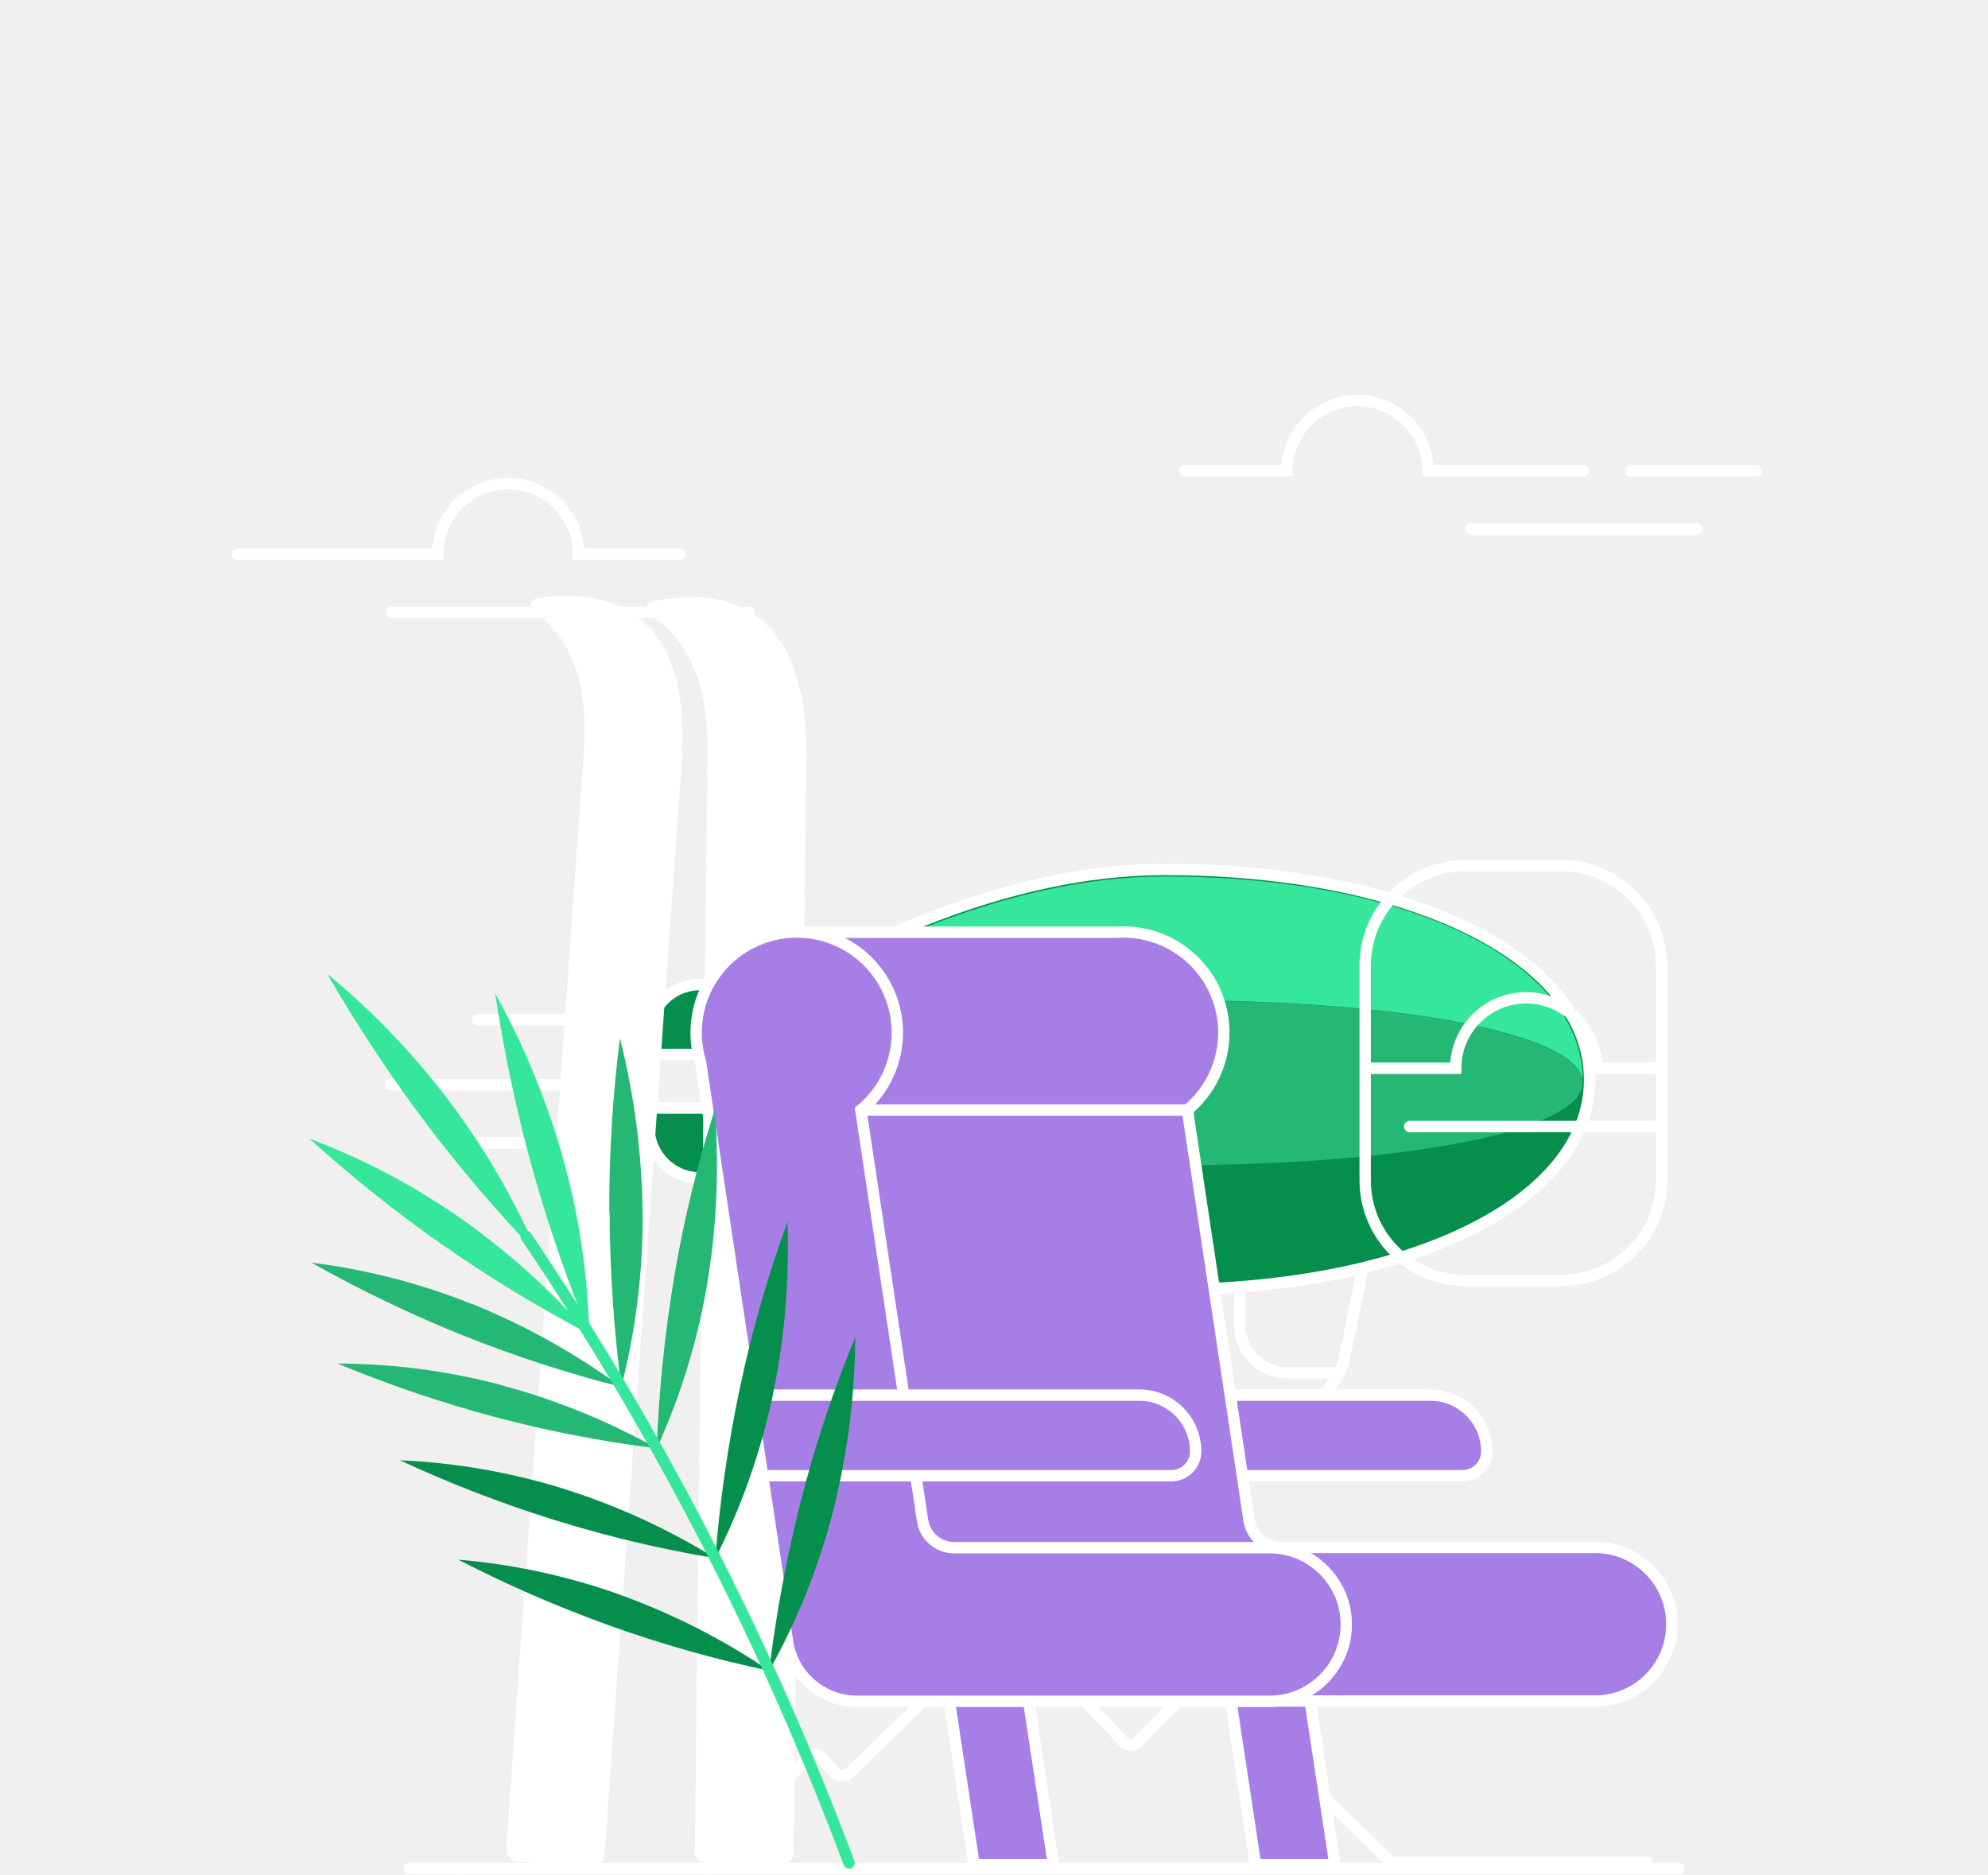
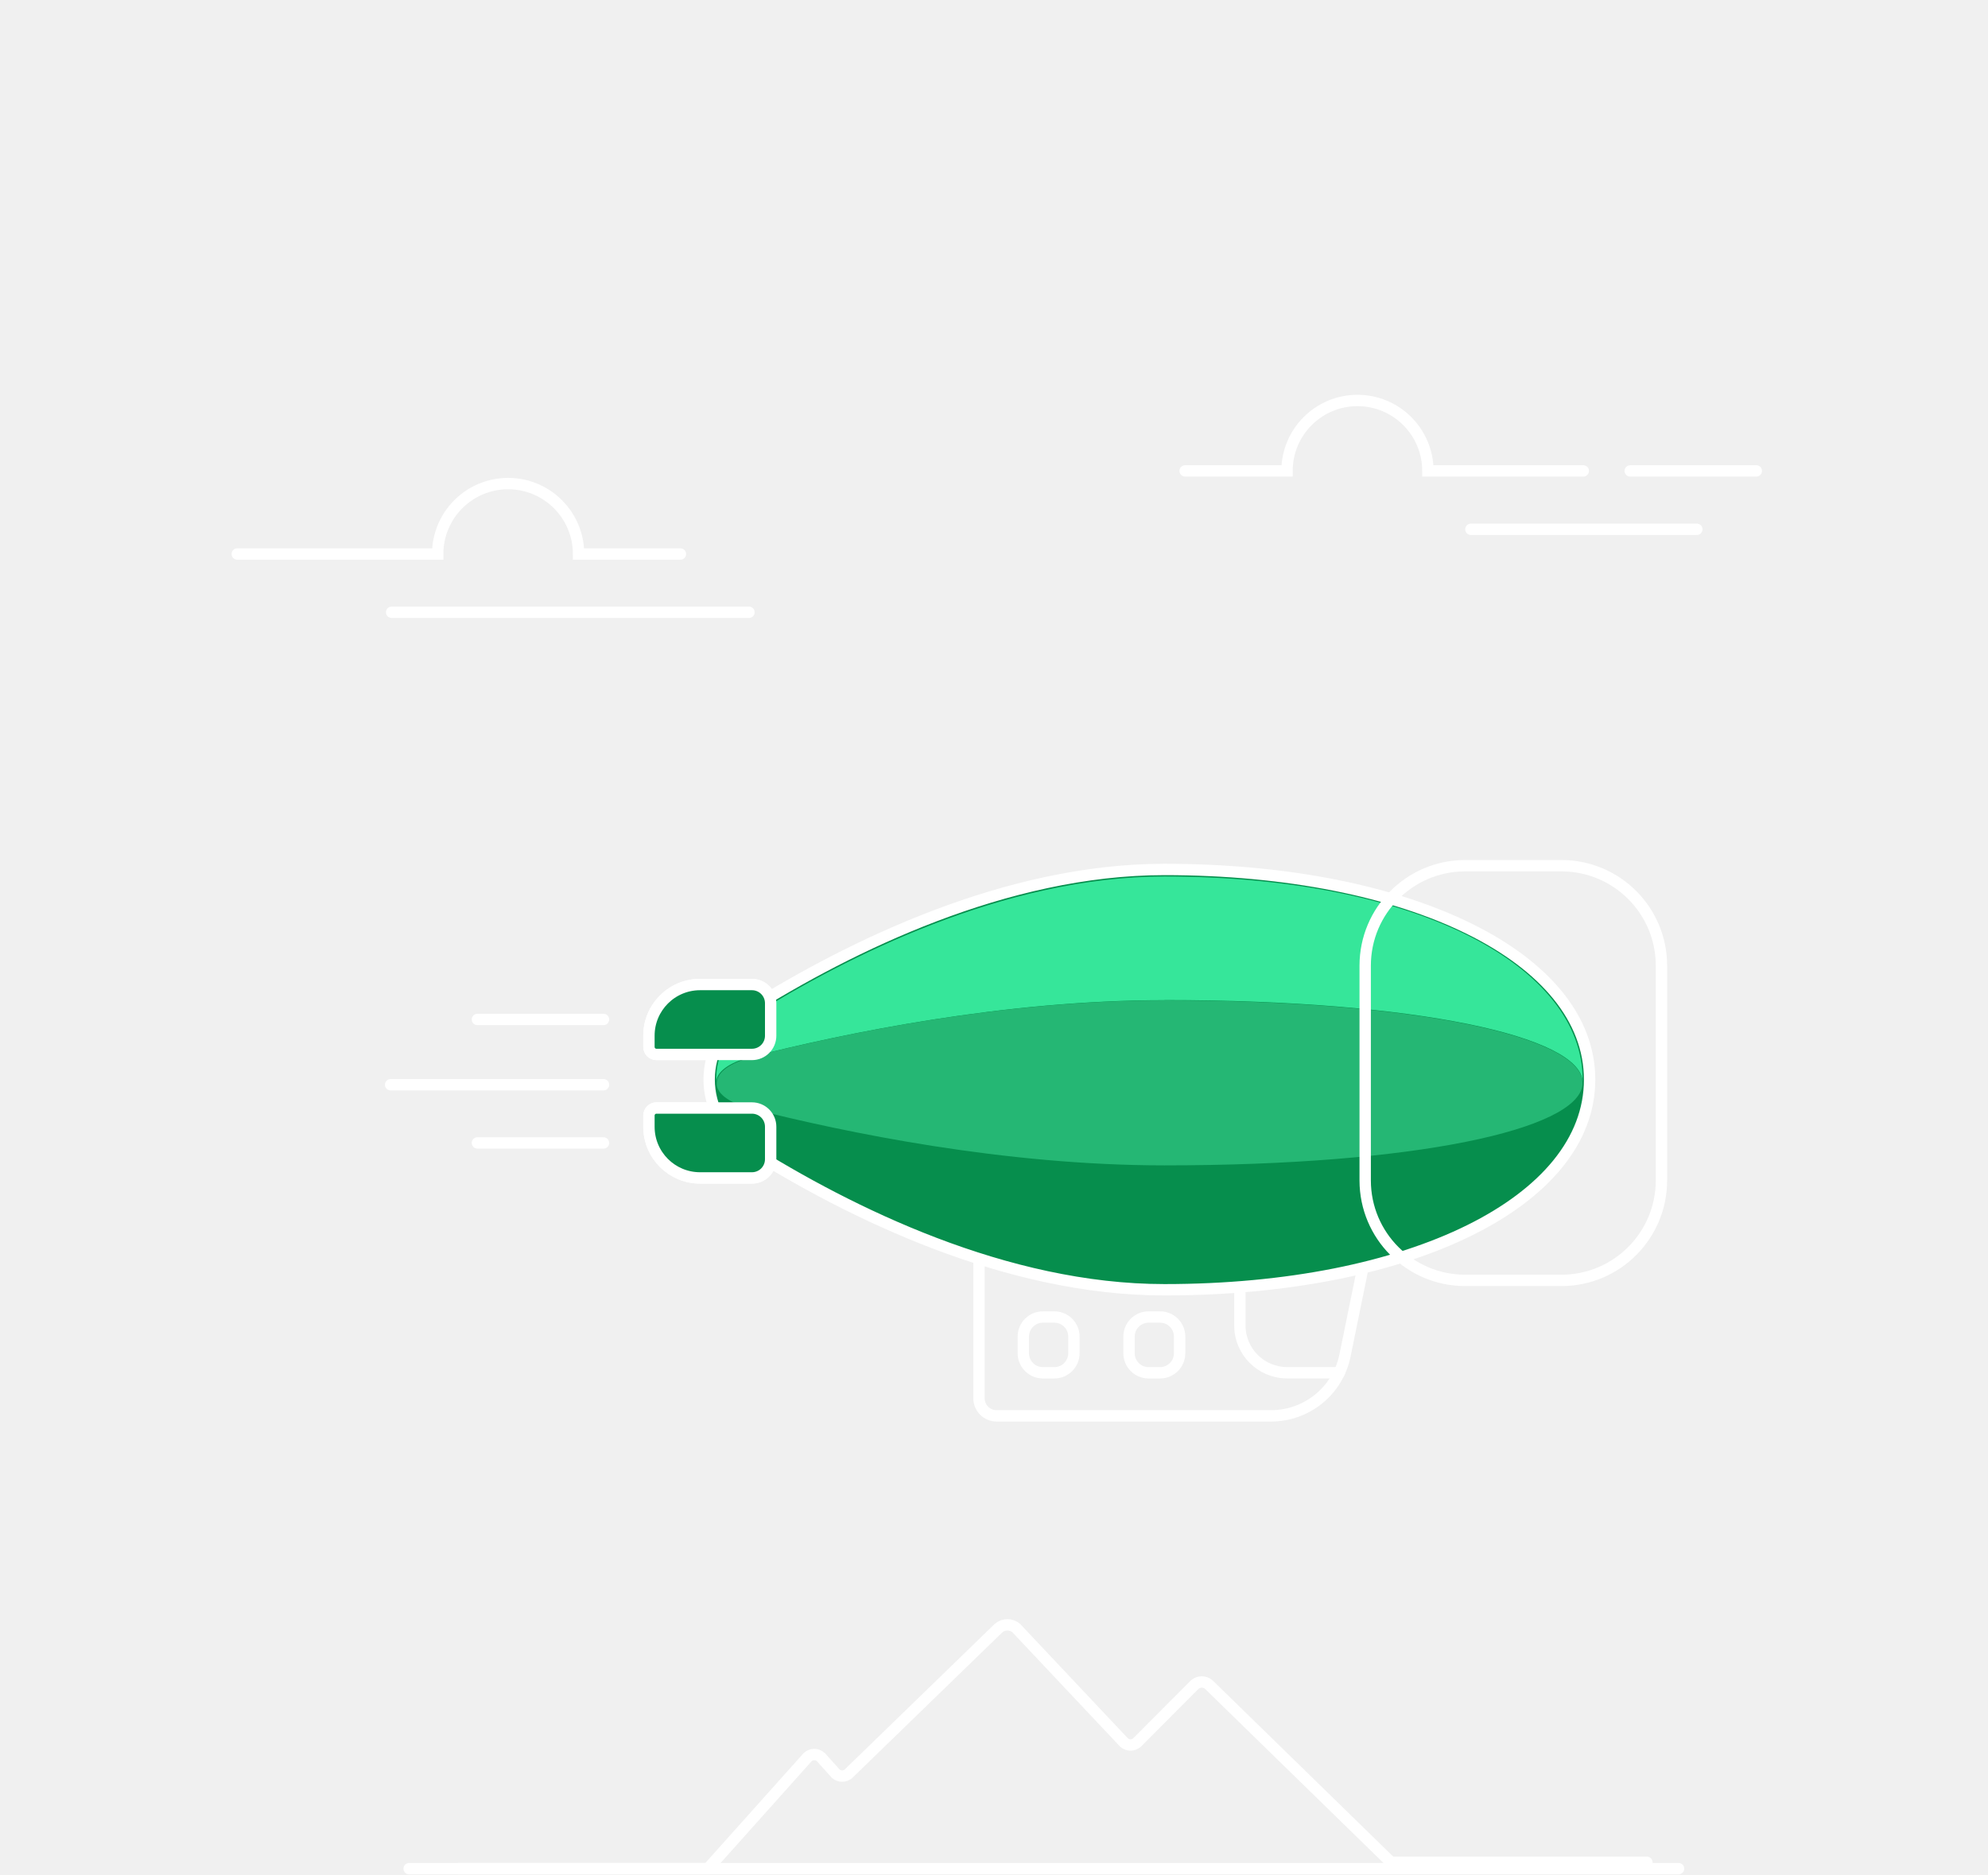
<svg xmlns="http://www.w3.org/2000/svg" viewBox="0 0 350 330">
  <defs>
    <clipPath id="window">
      <path d="M275,225.43H257.87a17.6,17.6,0,0,1-17.52-17.58V170a17.6,17.6,0,0,1,17.52-17.58H275A17.6,17.6,0,0,1,292.51,170v37.83A17.61,17.61,0,0,1,275,225.43Z" />
    </clipPath>
  </defs>
  <g id="airship">
    <animate attributeName="opacity" values="1;0" keyTimes="0;1" dur="0.2s" begin="airshipBall.end+0.2s" fill="freeze" repeatCount="1" id="offFirstPart" />
    <g id="basket">
      <animateTransform attributeName="transform" type="translate" values="20 -2; 0 0; -20 0; 0 0; 20 -2" dur="2.15s" fill="freeze" begin="-0.6s" end="airshipBall.end" repeatCount="indefinite" />
      <animateTransform attributeName="transform" type="skewX" values="-5; 0; 5; 0; -5" dur="2.15s" additive="sum" fill="freeze" begin="-0.6s" end="airshipBall.end" repeatCount="indefinite" />
      <path d="M175.44,249.28h48.36a13.27,13.27,0,0,0,13-10.65l3.74-18.32H172.36v25.89A3.09,3.09,0,0,0,175.44,249.28Z" fill="none" stroke="#fff" stroke-linecap="round" stroke-linejoin="round" stroke-width="2" />
      <path d="M235.79,241.69h-9.22a8.31,8.31,0,0,1-8.28-8.31V220.31" fill="none" stroke="#fff" stroke-linecap="round" stroke-miterlimit="10" stroke-width="2" />
      <path d="M185.64,231.88h-2.05a3.45,3.45,0,0,0-3.43,3.45v2.92a3.45,3.45,0,0,0,3.43,3.45h2.05a3.45,3.45,0,0,0,3.43-3.45v-2.92A3.45,3.45,0,0,0,185.64,231.88Z" fill="none" stroke="#fff" stroke-linecap="round" stroke-linejoin="round" stroke-width="2" />
    </g>
    <g id="back">
      <animateTransform attributeName="transform" type="translate" values="0 0; 0 1; 0 0; 0 -1; 0 0" dur="2.15s" begin="airshipBall.begin" end="airshipBall.end" calcMode="linear" repeatCount="indefinite" />
      <g id="back_lower_blade">
        <path d="M123.23,207.39h9.16a3.29,3.29,0,0,0,3.29-3.3v-5.71a3.29,3.29,0,0,0-3.29-3.3H115.57a1.32,1.32,0,0,0-1.32,1.32v2a9,9,0,0,0,9,9" fill="#068e4d" />
        <path d="M123.23,207.39h9.16a3.29,3.29,0,0,0,3.29-3.3v-5.71a3.29,3.29,0,0,0-3.29-3.3H115.57a1.32,1.32,0,0,0-1.32,1.32v2A9,9,0,0,0,123.23,207.39Z" fill="none" stroke="#fff" stroke-linecap="round" stroke-linejoin="round" stroke-width="2" />
      </g>
      <g id="back_upper_blade">
        <path id="" d="M123.23,173.34h9.16a3.29,3.29,0,0,1,3.29,3.3v5.71a3.29,3.29,0,0,1-3.29,3.3H115.57a1.32,1.32,0,0,1-1.32-1.32v-2a9,9,0,0,1,9-9" fill="#068e4d" />
        <path id="" d="M123.23,173.34h9.16a3.29,3.29,0,0,1,3.29,3.3v5.71a3.29,3.29,0,0,1-3.29,3.3H115.57a1.32,1.32,0,0,1-1.32-1.32v-2A9,9,0,0,1,123.23,173.34Z" fill="none" stroke="#fff" stroke-linecap="round" stroke-linejoin="round" stroke-width="2" />
      </g>
    </g>
    <g id="ball">
      <path d="M205,227.08c43.38,0,74.86-15.55,74.86-37s-31.48-37-74.86-37c-27.94,0-55.36,13.53-73.46,24.87a14.3,14.3,0,0,0,0,24.21c18.09,11.33,45.52,24.87,73.46,24.87" fill="#068e4d" />
      <path d="M205,227.08c43.38,0,74.86-15.55,74.86-37s-31.48-37-74.86-37c-27.94,0-55.36,13.53-73.46,24.87a14.3,14.3,0,0,0,0,24.21C149.63,213.54,177.06,227.08,205,227.08Z" fill="none" stroke="#fff" stroke-width="2" />
      <path d="M205,176.09c-28.23,0-56.07,5.76-72.81,10-3.95,1-6,2.66-6.08,4.34A12.93,12.93,0,0,1,132.18,179c16.74-10.5,44.58-24.68,72.81-24.68,44.81,0,73.64,16,73.64,35.75,0,0.12,0,.24,0,0.37-0.37-7.95-29.1-14.37-73.63-14.37" fill="#36e69a" />
      <path d="M132.18,195.12c16.74,4.27,44.58,10,72.81,10,44.14,0,72.75-6.32,73.6-14.18-0.86,19.34-29.45,34.86-73.6,34.86-28.23,0-56.07-14.19-72.81-24.68a12.88,12.88,0,0,1-6-10.18c0.26,1.61,2.26,3.18,6,4.14" fill="#068e4d" />
      <path d="M132.18,186.12c16.74-4.27,44.58-10,72.81-10,44.53,0,73.26,6.43,73.61,14.38,0,0.17,0,.34,0,0.51-0.85,7.86-29.45,14.17-73.6,14.17-28.23,0-56.07-5.76-72.81-10-3.79-1-5.79-2.53-6-4.13l0-.51c0.13-1.69,2.15-3.36,6.1-4.37" fill="#25b774">
        <animate attributeName="d" values="M132.18,186.12C148.92,181.85,176.76,176.12,204.99,176.12C249.52,176.12,278.25,182.55,278.6,190.5C278.6,190.67,278.6,190.84,278.6,191.01C277.75,198.87,249.15,205.18,205,205.18C176.77,205.18,148.93,199.42,132.19,195.18C128.4,194.18,126.4,192.65,126.19,191.05L126.19,190.54C126.32,188.85,128.34,187.18,132.29,186.17; M132.18,183.45C148.92,179.135,176.76,173.343,204.99,173.343C249.52,173.343,278.25,179.842,278.6,187.877C278.6,188.049,278.6,188.221,278.6,188.393C277.75,196.337,249.15,202.715,205,202.715C176.77,202.715,148.93,196.893,132.19,192.607C128.4,191.597,126.4,190.05,126.19,188.433L126.19,187.918C126.32,186.21,128.34,184.522,132.29,183.501; M132.18,186.12C148.92,181.85,176.76,176.12,204.99,176.12C249.52,176.12,278.25,182.55,278.6,190.5C278.6,190.67,278.6,190.84,278.6,191.01C277.75,198.87,249.15,205.18,205,205.18C176.77,205.18,148.93,199.42,132.19,195.18C128.4,194.18,126.4,192.65,126.19,191.05L126.19,190.54C126.32,188.85,128.34,187.18,132.29,186.17; M132.18,186.605C148.92,182.068,176.76,175.979,204.99,175.979C249.52,175.979,278.25,182.811,278.6,191.259C278.6,191.439,278.6,191.62,278.6,191.8C277.75,200.152,249.15,206.857,205,206.857C176.77,206.857,148.93,200.736,132.19,196.231C128.4,195.169,126.4,193.543,126.19,191.843L126.19,191.301C126.32,189.505,128.34,187.731,132.29,186.658; M132.18,186.12C148.92,181.85,176.76,176.12,204.99,176.12C249.52,176.12,278.25,182.55,278.6,190.5C278.6,190.67,278.6,190.84,278.6,191.01C277.75,198.87,249.15,205.18,205,205.18C176.77,205.18,148.93,199.42,132.19,195.18C128.4,194.18,126.4,192.65,126.19,191.05L126.19,190.54C126.32,188.85,128.34,187.18,132.29,186.17" dur="2.15s" calcMode="linear" begin="0s" end="3s" repeatCount="indefinite" id="airshipBall" />
      </path>
    </g>
    <g id="windowbasket">
      <animate attributeName="opacity" values="1;0" keyTimes="0;1" keySplines="0.33, 0, 0, 1" calcMode="spline" dur="0.1s" begin="airshipBall.end+0.2s" fill="freeze" repeatCount="1" />
      <path d="M204.25,231.88h-2.05a3.45,3.45,0,0,0-3.43,3.45v2.92a3.45,3.45,0,0,0,3.43,3.45h2.05a3.45,3.45,0,0,0,3.43-3.45v-2.92A3.44,3.44,0,0,0,204.25,231.88Z" fill="none" stroke="#fff" stroke-linecap="round" stroke-linejoin="round" stroke-width="2">
        <animateTransform attributeName="transform" type="translate" values="20 -2; 0 0; -20 0; 0 0; 20 -2" dur="2.15s" fill="freeze" begin="-0.6s" end="airshipBall.end" repeatCount="indefinite" />
        <animateTransform attributeName="transform" type="skewX" values="-5; 0; 5; 0; -5" dur="2.15s" fill="freeze" begin="-0.6s" end="airshipBall.end" repeatCount="indefinite" additive="sum" />
        <animateTransform attributeName="transform" type="translate" values="0 0; -410 -736" dur="0.467s" begin="airshipBall.end" end="" fill="freeze" repeatCount="1" additive="sum" />
        <animateTransform attributeName="transform" type="scale" values="1 1; 3.2 4" dur="0.467s" begin="airshipBall.end" end="" fill="freeze" repeatCount="1" additive="sum" />
      </path>
    </g>
    <g id="front">
      <animateTransform attributeName="transform" type="translate" values="0 0; 0 -3; 0 0; 0 3; 0 0" dur="2.15s" begin="airshipBall.begin" end="airshipBall.end" calcMode="linear" repeatCount="indefinite" />
      <g id="front_upper_blade">
        <path d="M123.23,173.34h9.16a3.29,3.29,0,0,1,3.29,3.3v5.71a3.29,3.29,0,0,1-3.29,3.3H115.57a1.32,1.32,0,0,1-1.32-1.32v-2a9,9,0,0,1,9-9" fill="#068e4d" />
        <path d="M123.23,173.34h9.16a3.29,3.29,0,0,1,3.29,3.3v5.71a3.29,3.29,0,0,1-3.29,3.3H115.57a1.32,1.32,0,0,1-1.32-1.32v-2A9,9,0,0,1,123.23,173.34Z" fill="none" stroke="#fff" stroke-linecap="round" stroke-linejoin="round" stroke-width="2" />
      </g>
      <g id="front_lower_blade">
        <path id="" d="M123.23,207.39h9.16a3.29,3.29,0,0,0,3.29-3.3v-5.71a3.29,3.29,0,0,0-3.29-3.3H115.57a1.32,1.32,0,0,0-1.32,1.32v2a9,9,0,0,0,9,9" fill="#068e4d" />
        <path id="" d="M123.23,207.39h9.16a3.29,3.29,0,0,0,3.29-3.3v-5.71a3.29,3.29,0,0,0-3.29-3.3H115.57a1.32,1.32,0,0,0-1.32,1.32v2A9,9,0,0,0,123.23,207.39Z" fill="none" stroke="#fff" stroke-linecap="round" stroke-linejoin="round" stroke-width="2" />
      </g>
    </g>
    <g id="vortex">
      <line x1="106.25" y1="179.49" x2="84.05" y2="179.49" fill="none" stroke="#fff" stroke-linecap="round" stroke-miterlimit="10" stroke-width="2">
        <animate attributeType="XML" attributeName="x2" values="84.05; 93.05" dur="0.3s" begin="airshipBall.begin+0.15s" end="airshipBall.end" repeatCount="indefinite" />
      </line>
      <line x1="106.25" y1="201.23" x2="84.05" y2="201.23" fill="none" stroke="#fff" stroke-linecap="round" stroke-miterlimit="10" stroke-width="2">
        <animate attributeType="XML" attributeName="x2" values="84.05; 93.05" dur="0.3s" begin="airshipBall.begin+0.1s" end="airshipBall.end" repeatCount="indefinite" />
      </line>
      <line x1="106.25" y1="190.98" x2="68.77" y2="190.98" fill="none" stroke="#fff" stroke-linecap="round" stroke-miterlimit="10" stroke-width="2">
        <animate attributeType="XML" attributeName="x2" values="68.77; 75.05" dur="0.3s" begin="airshipBall.begin" end="airshipBall.end" repeatCount="indefinite" />
      </line>
    </g>
  </g>
  <g id="leftcloud">
    <animateTransform attributeName="transform" type="translate" values="200 0; -30 0;" dur="1s" begin="airshipBall.begin" end="airshipBall.end" calcMode="linear" fill="freeze" repeatCount="1" />
    <animate attributeName="opacity" values="0; 1; 0" keySplines="0 0.1 0.25 1; 0 0 0.8 1" calcMode="spline" dur="1s" fill="freeze" repeatCount="1" />
    <line x1="68.95" y1="107.8" x2="131.86" y2="107.8" fill="none" stroke="#fff" stroke-linecap="round" stroke-miterlimit="10" stroke-width="2" />
    <g>
      <path d="M41.77,97.54H77.06a12.4,12.4,0,1,1,24.8,0h17.93" fill="none" stroke="#fff" stroke-linecap="round" stroke-miterlimit="10" stroke-width="2" />
    </g>
  </g>
  <g id="rightcloud">
    <animate attributeName="opacity" values="0; 0" keyTimes="0; 1" dur="0.8s" begin="airshipBall.begin" end="3s" fill="freeze" repeatCount="1" id="offRightCloud" />
    <animateTransform attributeName="transform" type="translate" values="30 0; -200 0;" keyTimes="0; 1" dur="1s" begin="offRightCloud.end" end="3s" fill="freeze" repeatCount="1" />
    <animate attributeName="opacity" values="1;0" keyTimes="0;1" dur="1s" begin="offRightCloud.end" end="3s" fill="freeze" repeatCount="1" additive="sum" />
    <line x1="258.96" y1="93.19" x2="298.74" y2="93.19" fill="none" stroke="#fff" stroke-linecap="round" stroke-miterlimit="10" stroke-width="2" />
    <g>
      <path d="M278.75,82.91H251.39a12.4,12.4,0,1,0-24.8,0H208.65" fill="none" stroke="#fff" stroke-linecap="round" stroke-miterlimit="10" stroke-width="2" />
      <line x1="287.01" y1="82.91" x2="309.21" y2="82.91" fill="none" stroke="#fff" stroke-linecap="round" stroke-miterlimit="10" stroke-width="2" />
    </g>
  </g>
  <g id="mountains">
    <path d="M289.94,327.88H244.88L212.8,296.58a1.89,1.89,0,0,0-2.44,0l-10.2,10.23a1.72,1.72,0,0,1-2.25,0l-19-20.17a2.4,2.4,0,0,0-3.1,0l-26.42,25.64a1.71,1.71,0,0,1-2.25,0l-2.63-2.92a1.71,1.71,0,0,0-2.31,0L124.63,329H80.78" fill="none" stroke="#fff" stroke-linecap="round" stroke-miterlimit="10" stroke-width="2">
      <animate attributeName="d" values="M 289.94 327.88 L 267.41 327.88 L 244.88 327.88 L 212.8 296.58 C 212.459 296.292 212.027 296.134 211.58 296.134 C 211.133 296.134 210.701 296.292 210.36 296.58 L 200.16 306.81 C 199.848 307.08 199.448 307.229 199.035 307.229 C 198.622 307.229 198.222 307.08 197.91 306.81 C 191.577 300.087 185.243 293.363 178.91 286.64 C 178.477 286.274 177.927 286.072 177.36 286.072 C 176.793 286.072 176.243 286.274 175.81 286.64 C 167.003 295.187 158.197 303.733 149.39 312.28 C 149.079 312.552 148.679 312.702 148.265 312.702 C 147.851 312.702 147.451 312.552 147.14 312.28 C 146.263 311.307 145.387 310.333 144.51 309.36 C 144.195 309.071 143.782 308.911 143.355 308.911 C 142.928 308.911 142.515 309.071 142.2 309.36 C 136.343 315.907 130.487 322.453 124.63 329 L 80.78 329; M 289.94 328 L 271.982 328 L 254.024 328 L 236.066 328 C 233.073 328 230.08 328 227.087 328 C 224.094 328 221.101 328 218.108 328 L 200.15 328 C 199.29 328 198.59 328 197.9 328 C 191.567 328 185.233 328 178.9 328 C 178.525 328 178.198 328 177.905 328 C 177.612 328 177.353 328 177.114 328 C 176.874 328 176.655 328 176.44 328 C 176.226 328 176.018 328 175.8 328 C 165.033 328 154.267 328 143.5 328 C 143.282 328 143.085 328 142.904 328 C 142.722 328 142.557 328 142.403 328 C 142.249 328 142.106 328 141.97 328 C 141.834 328 141.704 328 141.575 328 C 141.447 328 141.32 328 141.19 328 L 80.78 328" dur="0.5s" begin="airshipBall.end-0.5s" end="3s" fill="freeze" repeatCount="1" />
    </path>
  </g>
-   <g id="skiingplan">
-     <animate attributeName="opacity" values="0;0;1" keyTimes="0;0.95;1" keySplines="0.33, 0, 0, 1; 0.33, 0, 0, 1" calcMode="spline" dur="3.8s" begin="0s" fill="freeze" repeatCount="1" />
-     <animateTransform attributeName="transform" type="translate" values="-165 0; 0 0;" dur="0.467s" begin="onSecondPart.begin+3.4s" calcMode="linear" fill="freeze" repeatCount="1" />
+   <g id="skiingplan" opacity="0">
+     <animate attributeName="opacity" values="0;0;1" keyTimes="0;0.95;1" keySplines="0.33, 0, 0, 1; 0.33, 0, 0, 1" calcMode="spline" dur="0.2s" begin="onSecondPart.begin+0.2s" fill="freeze" repeatCount="1" />
+     <animateTransform attributeName="transform" type="translate" values="-165 0; 0 0;" dur="0.467s" begin="onSecondPart.begin+0.2s" calcMode="linear" fill="freeze" repeatCount="1" />
    <path d="M91.14,327.79a2.2,2.2,0,0,1-2-2.36l13.66-193.17c1.1-15.49-4.8-21.92-8.75-24.47a1.35,1.35,0,0,1,.53-2.45C103,104,122.18,104,120,134.19L106.43,326.67a2.2,2.2,0,0,1-2.35,2Z" fill="#fff" />
    <path d="M124.5,328.17a2.2,2.2,0,0,1-2.17-2.23l2.24-193.63c0.19-15.53-6.07-21.61-10.16-23.91a1.35,1.35,0,0,1,.39-2.47c8.36-1.9,27.49-3,27.15,27.28l-2.25,192.93a2.2,2.2,0,0,1-2.22,2.18Z" fill="#fff" />
  </g>
  <g id="windowplan">
    <animate attributeName="opacity" values="0;0;1" keyTimes="0;0.9;1" dur="3.5s" begin="airshipBall.begin" fill="freeze" />
    <path d="M275,225.43H257.87a17.6,17.6,0,0,1-17.52-17.58V170a17.6,17.6,0,0,1,17.52-17.58H275A17.6,17.6,0,0,1,292.51,170v37.83A17.61,17.61,0,0,1,275,225.43Z" fill="none" stroke="#fff" stroke-width="2">
-       <animateTransform attributeName="transform" type="translate" values="81 97; 0 0" dur="0.3s" begin="airshipBall.end" end="" fill="freeze" repeatCount="1" id="windowPlan" />
+       <animateTransform attributeName="transform" type="translate" values="81 97; 0 0" dur="0.3s" begin="airshipBall.end" end="" fill="freeze" repeatCount="1" />
      <animateTransform attributeName="transform" type="scale" values="0.6 0.6; 1 1" dur="0.3s" begin="airshipBall.end" end="" fill="freeze" repeatCount="1" additive="sum" />
    </path>
  </g>
-   <g id="cloudplan" clip-path="url(#window)">
-     <animate attributeName="opacity" values="0;0;1" keyTimes="0;0.9;1" dur="3.5s" begin="airshipBall.begin" fill="freeze" repeatCount="1" id="onSecondPart" />
+   <g id="cloudplan" clip-path="url(#window)" opacity="0">
+     <animate attributeName="opacity" values="0;0;1" keyTimes="0;0.9;1" dur="0.2s" begin="airshipBall.end + 0.2s" fill="freeze" repeatCount="1" id="onSecondPart" />
    <g transform="translate(220 160)">
-       <animateTransform attributeName="transform" type="translate" values="300 160; -80 160;" dur="4s" begin="onSecondPart.begin+3.5s" calcMode="linear" fill="freeze" repeatCount="indefinite" />
+       <animateTransform attributeName="transform" type="translate" values="300 160; -80 160;" dur="4s" begin="onSecondPart.begin" calcMode="linear" fill="freeze" repeatCount="indefinite" />
      <line x1="28.18" y1="38.34" x2="91.09" y2="38.34" fill="none" stroke="#fff" stroke-linecap="round" stroke-miterlimit="10" stroke-width="2" />
      <path d="M41.77,97.54H77.06a12.4,12.4,0,1,1,24.8,0h17.93" transform="translate(-40.77 -69.46)" fill="none" stroke="#fff" stroke-linecap="round" stroke-miterlimit="10" stroke-width="2" />
      <line x1="218.19" y1="23.72" x2="257.97" y2="23.72" fill="none" stroke="#fff" stroke-linecap="round" stroke-miterlimit="10" stroke-width="2" />
      <path d="M278.75,82.91H251.39a12.4,12.4,0,1,0-24.8,0H208.65" transform="translate(-40.77 -69.46)" fill="none" stroke="#fff" stroke-linecap="round" stroke-miterlimit="10" stroke-width="2" />
      <line x1="246.24" y1="13.45" x2="268.43" y2="13.45" fill="none" stroke="#fff" stroke-linecap="round" stroke-miterlimit="10" stroke-width="2" />
    </g>
  </g>
-   <g id="chairplan">
-     <animate attributeName="opacity" values="0;0;1" keyTimes="0;0.9;1" keySplines="0.33, 0, 0.67, 1; 0.33, 0, 0.67, 1" dur="3.7s" begin="0s" calcMode="spline" fill="freeze" repeatCount="1" id="" />
-     <animateTransform attributeName="transform" type="translate" values="-120 0; 0 0;" keyTimes="0; 1" keySplines="0.33, 0, 0.67, 1" dur="0.467s" begin="onSecondPart.begin+3.3s" calcMode="spline" fill="freeze" repeatCount="1" />
+   <g id="chairplan" opacity="0">
+     <animate attributeName="opacity" values="0;0;1" keyTimes="0;0.9;1" keySplines="0.33, 0, 0.67, 1; 0.33, 0, 0.67, 1" dur="0.2s" begin="onSecondPart.begin+0.3" calcMode="spline" fill="freeze" repeatCount="1" />
+     <animateTransform attributeName="transform" type="translate" values="-120 0; 0 0;" keyTimes="0; 1" keySplines="0.33, 0, 0.67, 1" dur="0.5s" begin="onSecondPart.begin+0.3" calcMode="spline" fill="freeze" repeatCount="1" />
    <path d="M257.5,259.82H196.76V245.63h55.09a9.92,9.92,0,0,1,9.9,9.93,4.26,4.26,0,0,1-4.25,4.25" fill="#a67ee5" />
    <path d="M257.5,259.82H196.76V245.63h55.09a9.92,9.92,0,0,1,9.9,9.93A4.26,4.26,0,0,1,257.5,259.82Z" fill="none" stroke="#fff" stroke-miterlimit="10" stroke-width="2" />
    <polygon points="185.47 328.31 171.5 328.31 165.19 286.72 179.16 286.72 185.47 328.31" fill="#a67ee5" />
    <polygon points="185.47 328.31 171.5 328.31 165.19 286.72 179.16 286.72 185.47 328.31" fill="none" stroke="#fff" stroke-miterlimit="10" stroke-width="2" />
    <polygon points="235.03 328.31 221.06 328.31 214.76 286.72 228.72 286.72 235.03 328.31" fill="#a67ee5" />
    <polygon points="235.03 328.31 221.06 328.31 214.76 286.72 228.72 286.72 235.03 328.31" fill="none" stroke="#fff" stroke-miterlimit="10" stroke-width="2" />
    <path d="M281.33,272.45H225.44a5.59,5.59,0,0,1-5.53-4.77l-10.86-72.24a17.71,17.71,0,0,0-12.49-31.31H141.48L141.16,267l15.77,23.35,47.19,8.39a12.3,12.3,0,0,0,4.22.75h73a13.53,13.53,0,0,0,0-27.06" fill="#a67ee5" />
    <path d="M281.33,272.45H225.44a5.59,5.59,0,0,1-5.53-4.77l-10.86-72.24a17.71,17.71,0,0,0-12.49-31.31H141.48L141.16,267l15.77,23.35,47.19,8.39a12.3,12.3,0,0,0,4.22.75h73A13.53,13.53,0,0,0,281.33,272.45Z" fill="none" stroke="#fff" stroke-miterlimit="10" stroke-width="2" />
    <path d="M162.42,267.69l-10.86-72.24a17.71,17.71,0,1,0-29-13.61,18,18,0,0,0,.79,5.25L138.65,289a12.36,12.36,0,0,0,12.21,10.54h73a13.53,13.53,0,0,0,0-27.05H167.95a5.62,5.62,0,0,1-5.53-4.78" fill="#a67ee5" />
    <path d="M162.42,267.69l-10.86-72.24a17.71,17.71,0,1,0-29-13.61,18,18,0,0,0,.79,5.25L138.65,289a12.36,12.36,0,0,0,12.21,10.54h73a13.53,13.53,0,0,0,0-27.05H167.95A5.62,5.62,0,0,1,162.42,267.69Z" fill="none" stroke="#fff" stroke-miterlimit="10" stroke-width="2" />
    <path d="M206.26,259.82h-72l-2.13-14.19H200.6a9.92,9.92,0,0,1,9.9,9.93,4.26,4.26,0,0,1-4.25,4.25" fill="#a67ee5" />
    <path d="M206.26,259.82h-72l-2.13-14.19H200.6a9.92,9.92,0,0,1,9.9,9.93A4.26,4.26,0,0,1,206.26,259.82Z" fill="none" stroke="#fff" stroke-miterlimit="10" stroke-width="2" />
    <line x1="151.57" y1="195.44" x2="209.05" y2="195.44" fill="none" stroke="#fff" stroke-linecap="round" stroke-miterlimit="10" stroke-width="2" />
  </g>
  <g id="lineplan">
    <line x1="72.03" y1="329" x2="295.52" y2="329" fill="none" stroke="#fff" stroke-linecap="round" stroke-miterlimit="10" stroke-width="2" />
  </g>
-   <g id="fern" transform-origin="50% 100%">
-     <animate attributeName="opacity" values="0;0;1" keyTimes="0;0.9;1" dur="3.5s" begin="0s" fill="freeze" repeatCount="1" id="" />
-     <animateTransform attributeName="transform" type="translate" values="-65 0; 0 0;" dur="0.44s" begin="onSecondPart.begin+3.3s" calcMode="linear" fill="freeze" repeatCount="1" additive="sum" />
-     <animateTransform attributeName="transform" type="rotate" values="-3; 3; -2.5; 1.5; -3" keyTimes="0; 0.25; 0.5; 0.75; 1" keySplines="0.33, 0, 0.67, 1; 0.33, 0, 0.67, 1; 0.33, 0, 0.67, 1; 0.33, 0, 0.67, 1" dur="2s" begin="onSecondPart.begin+3.5s" calcMode="spline" fill="freeze" repeatCount="indefinite" additive="sum" />
+   <g id="fern" transform-origin="50% 100%" opacity="0">
+     <animate attributeName="opacity" values="0;0;1" keyTimes="0;0.9;1" dur="0.2s" begin="onSecondPart.begin+0.2s" fill="freeze" repeatCount="1" id="" />
+     <animateTransform attributeName="transform" type="translate" values="-65 0; 0 0;" dur="0.5s" begin="onSecondPart.begin+0.2s" calcMode="linear" fill="freeze" repeatCount="1" additive="sum" />
+     <animateTransform attributeName="transform" type="rotate" values="-3; 3; -2.5; 1.5; -3" keyTimes="0; 0.25; 0.5; 0.75; 1" keySplines="0.33, 0, 0.67, 1; 0.33, 0, 0.67, 1; 0.33, 0, 0.67, 1; 0.33, 0, 0.67, 1" dur="2s" begin="onSecondPart.begin+0.5s" calcMode="spline" fill="freeze" repeatCount="indefinite" additive="sum" />
    <path d="M79.18,194A131,131,0,0,1,94.77,220.9a255,255,0,0,1-20.08-23.55,259,259,0,0,1-17.07-25.88A131.72,131.72,0,0,1,79.18,194" fill="#36e69a" />
    <path d="M80.94,214.39a127.19,127.19,0,0,1,22.8,20.49A242.09,242.09,0,0,1,77.9,219.17a235.86,235.86,0,0,1-23.42-18.7,119.82,119.82,0,0,1,26.46,13.92" fill="#36e69a" />
    <path d="M93.66,205.48a258.38,258.38,0,0,0,10.08,29.39,125.63,125.63,0,0,0-4.5-30.52,135.9,135.9,0,0,0-12.06-29.44,260.33,260.33,0,0,0,6.47,30.57" fill="#36e69a" />
    <path d="M107.32,213.52a250.14,250.14,0,0,0,2.06,30.67,119.93,119.93,0,0,0,3.76-30.05,131.24,131.24,0,0,0-4-31.36,238.1,238.1,0,0,0-1.87,30.74" fill="#25b774" />
    <path d="M83.08,229.56a121.93,121.93,0,0,1,26.29,14.64A225.91,225.91,0,0,1,81.21,235a228.11,228.11,0,0,1-26.37-12.69,113.61,113.61,0,0,1,28.25,7.29" fill="#25b774" />
    <path d="M88.06,243.83A118.11,118.11,0,0,1,115.62,255a211,211,0,0,1-28.78-5.6,220.87,220.87,0,0,1-27.42-9.33,114,114,0,0,1,28.65,3.73" fill="#25b774" />
    <path d="M118.71,224.79a238,238,0,0,0-3.1,30.25,117.11,117.11,0,0,0,8.82-28.54,127.44,127.44,0,0,0,1.42-31.19,213.92,213.92,0,0,0-7.15,29.48" fill="#25b774" />
    <path d="M98.86,262a118.24,118.24,0,0,1,27.07,12.34,212.3,212.3,0,0,1-28.53-6.79,220.78,220.78,0,0,1-27-10.45A114.06,114.06,0,0,1,98.86,262" fill="#068e4d" />
    <path d="M130.27,244.29a236.56,236.56,0,0,0-4.34,30.1,116.94,116.94,0,0,0,10-28.16,127.42,127.42,0,0,0,2.71-31.1,214.43,214.43,0,0,0-8.36,29.16" fill="#068e4d" />
    <path d="M108.9,280.69a118.21,118.21,0,0,1,26.54,13.47,213.62,213.62,0,0,1-28.23-8,221.65,221.65,0,0,1-26.55-11.57,113.82,113.82,0,0,1,28.24,6.08" fill="#068e4d" />
    <path d="M141,264.26a236.09,236.09,0,0,0-5.58,29.9,117.46,117.46,0,0,0,11.15-27.73,127.2,127.2,0,0,0,4-31A214.24,214.24,0,0,0,141,264.26" fill="#068e4d" />
    <path d="M92.62,217.67A529.26,529.26,0,0,1,149.48,328" fill="none" stroke="#36e69a" stroke-linecap="round" stroke-linejoin="round" stroke-width="2" />
  </g>
</svg>
